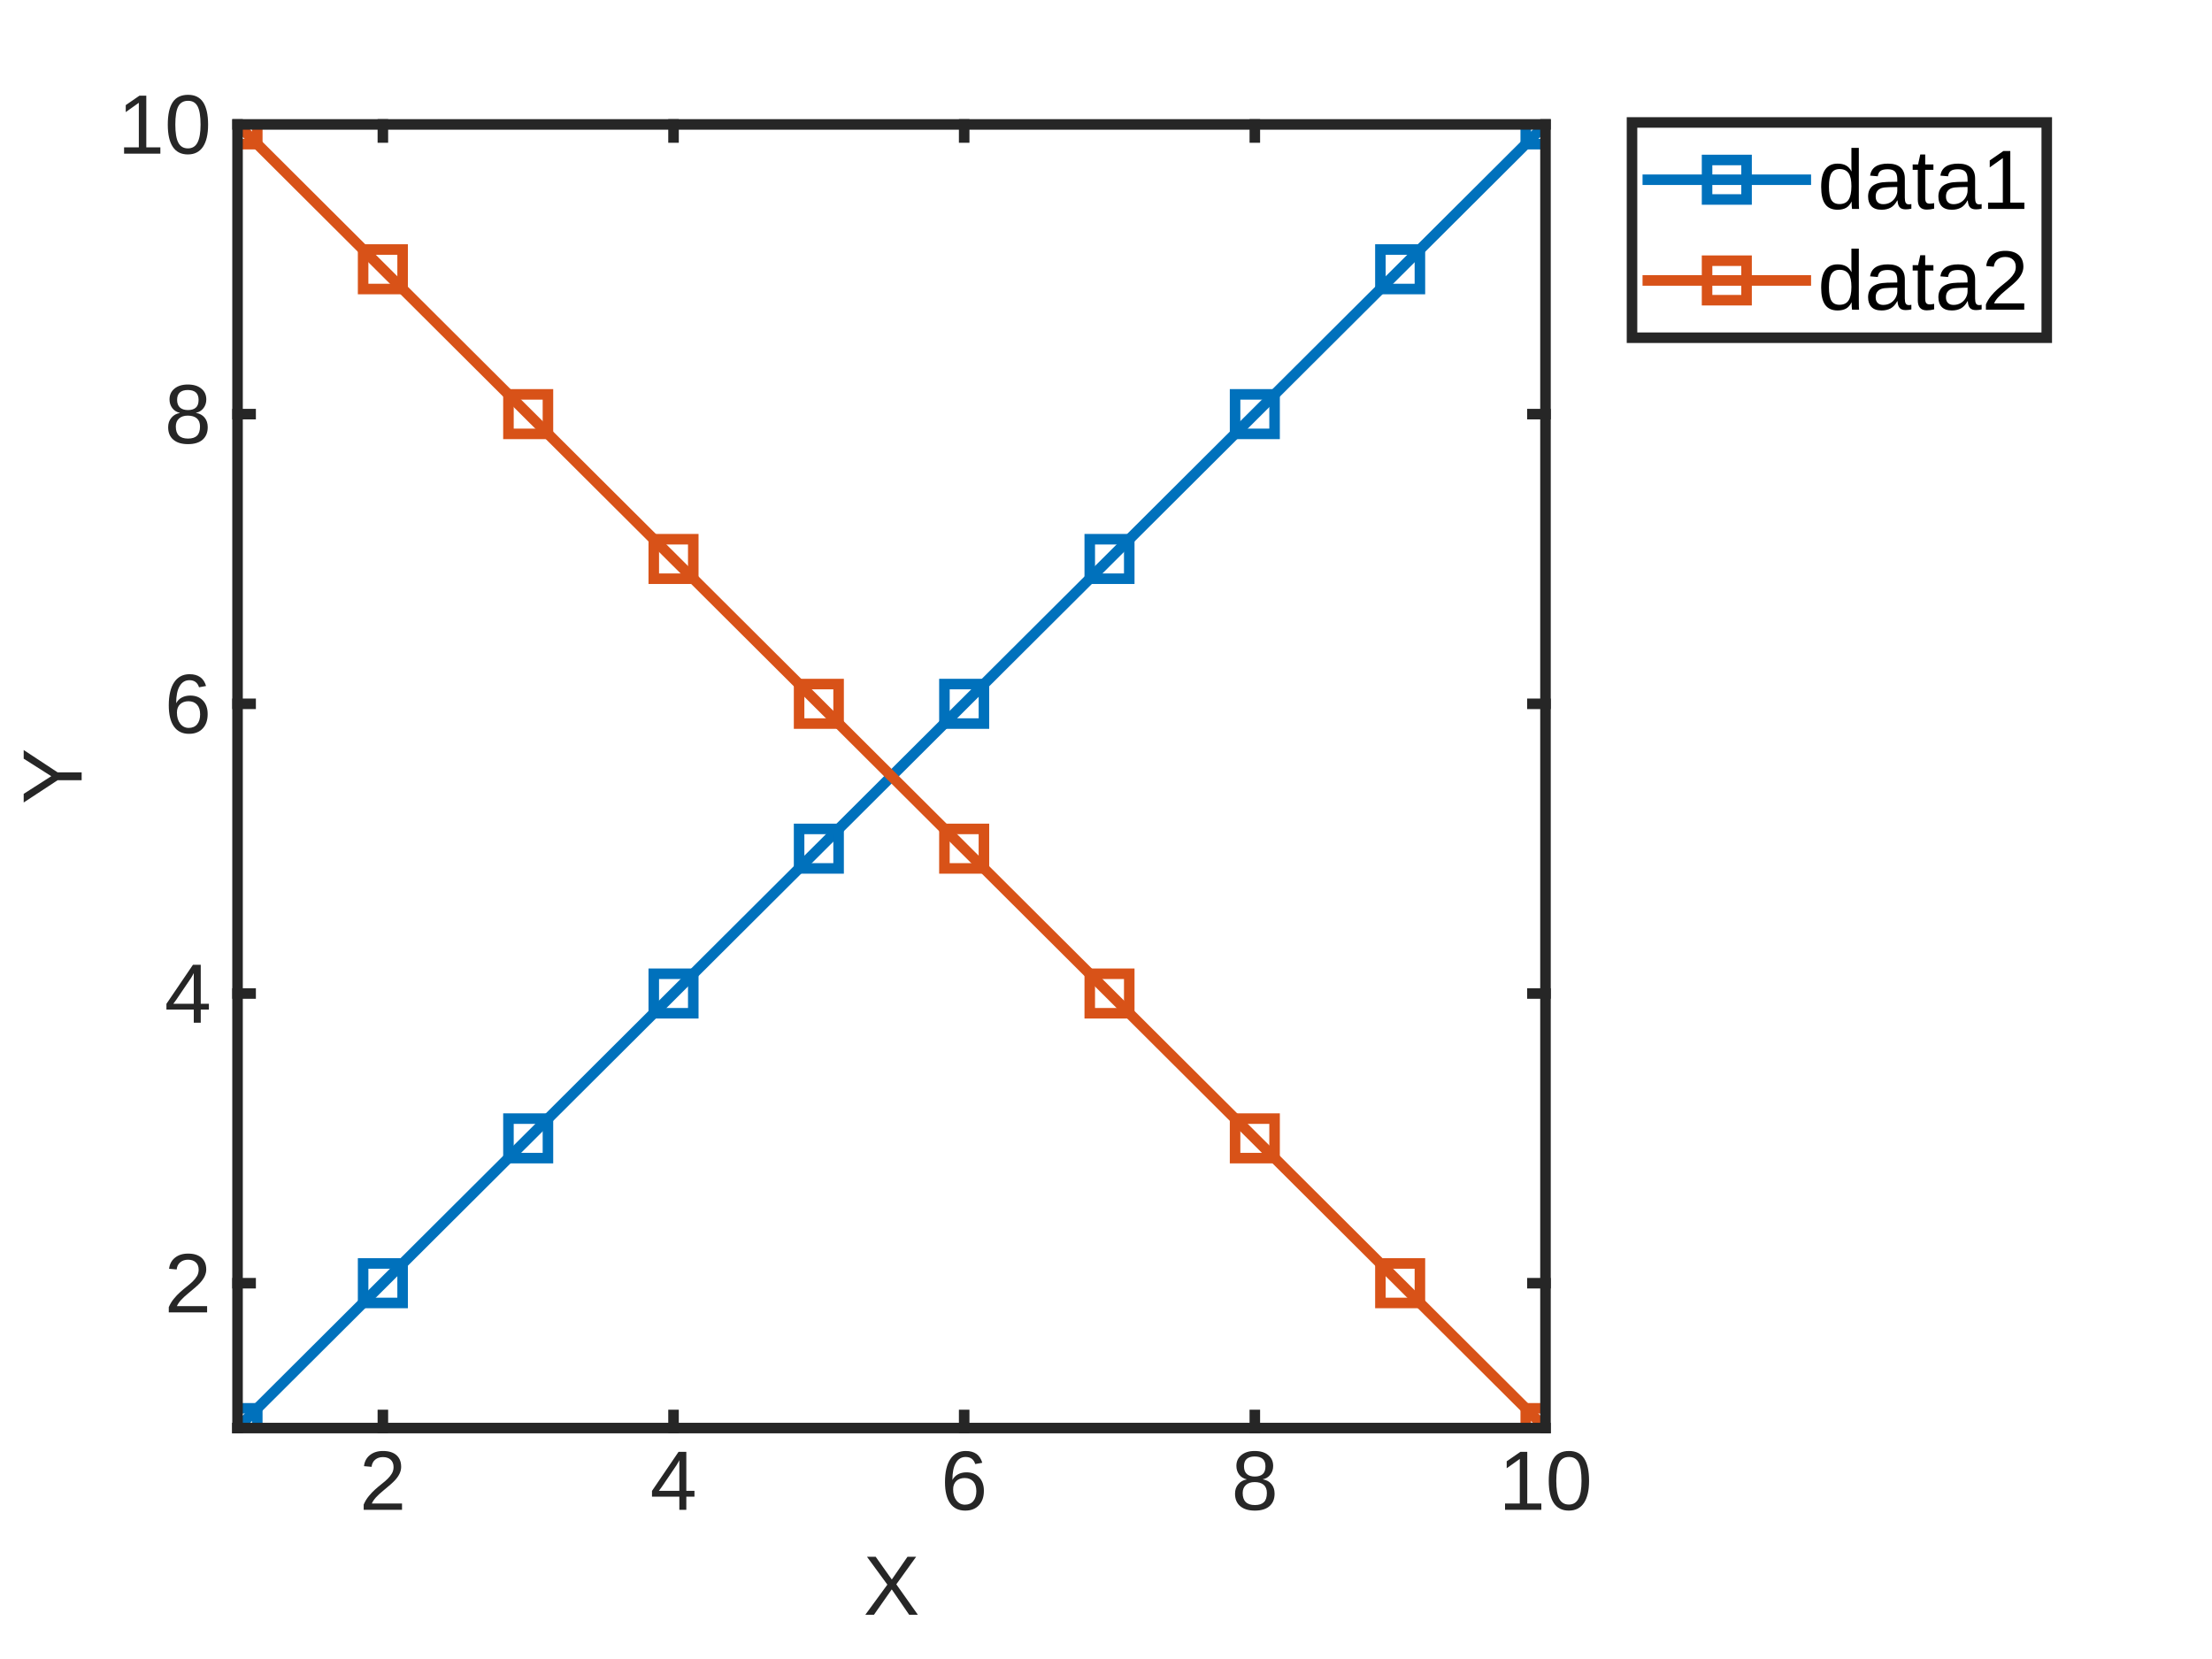
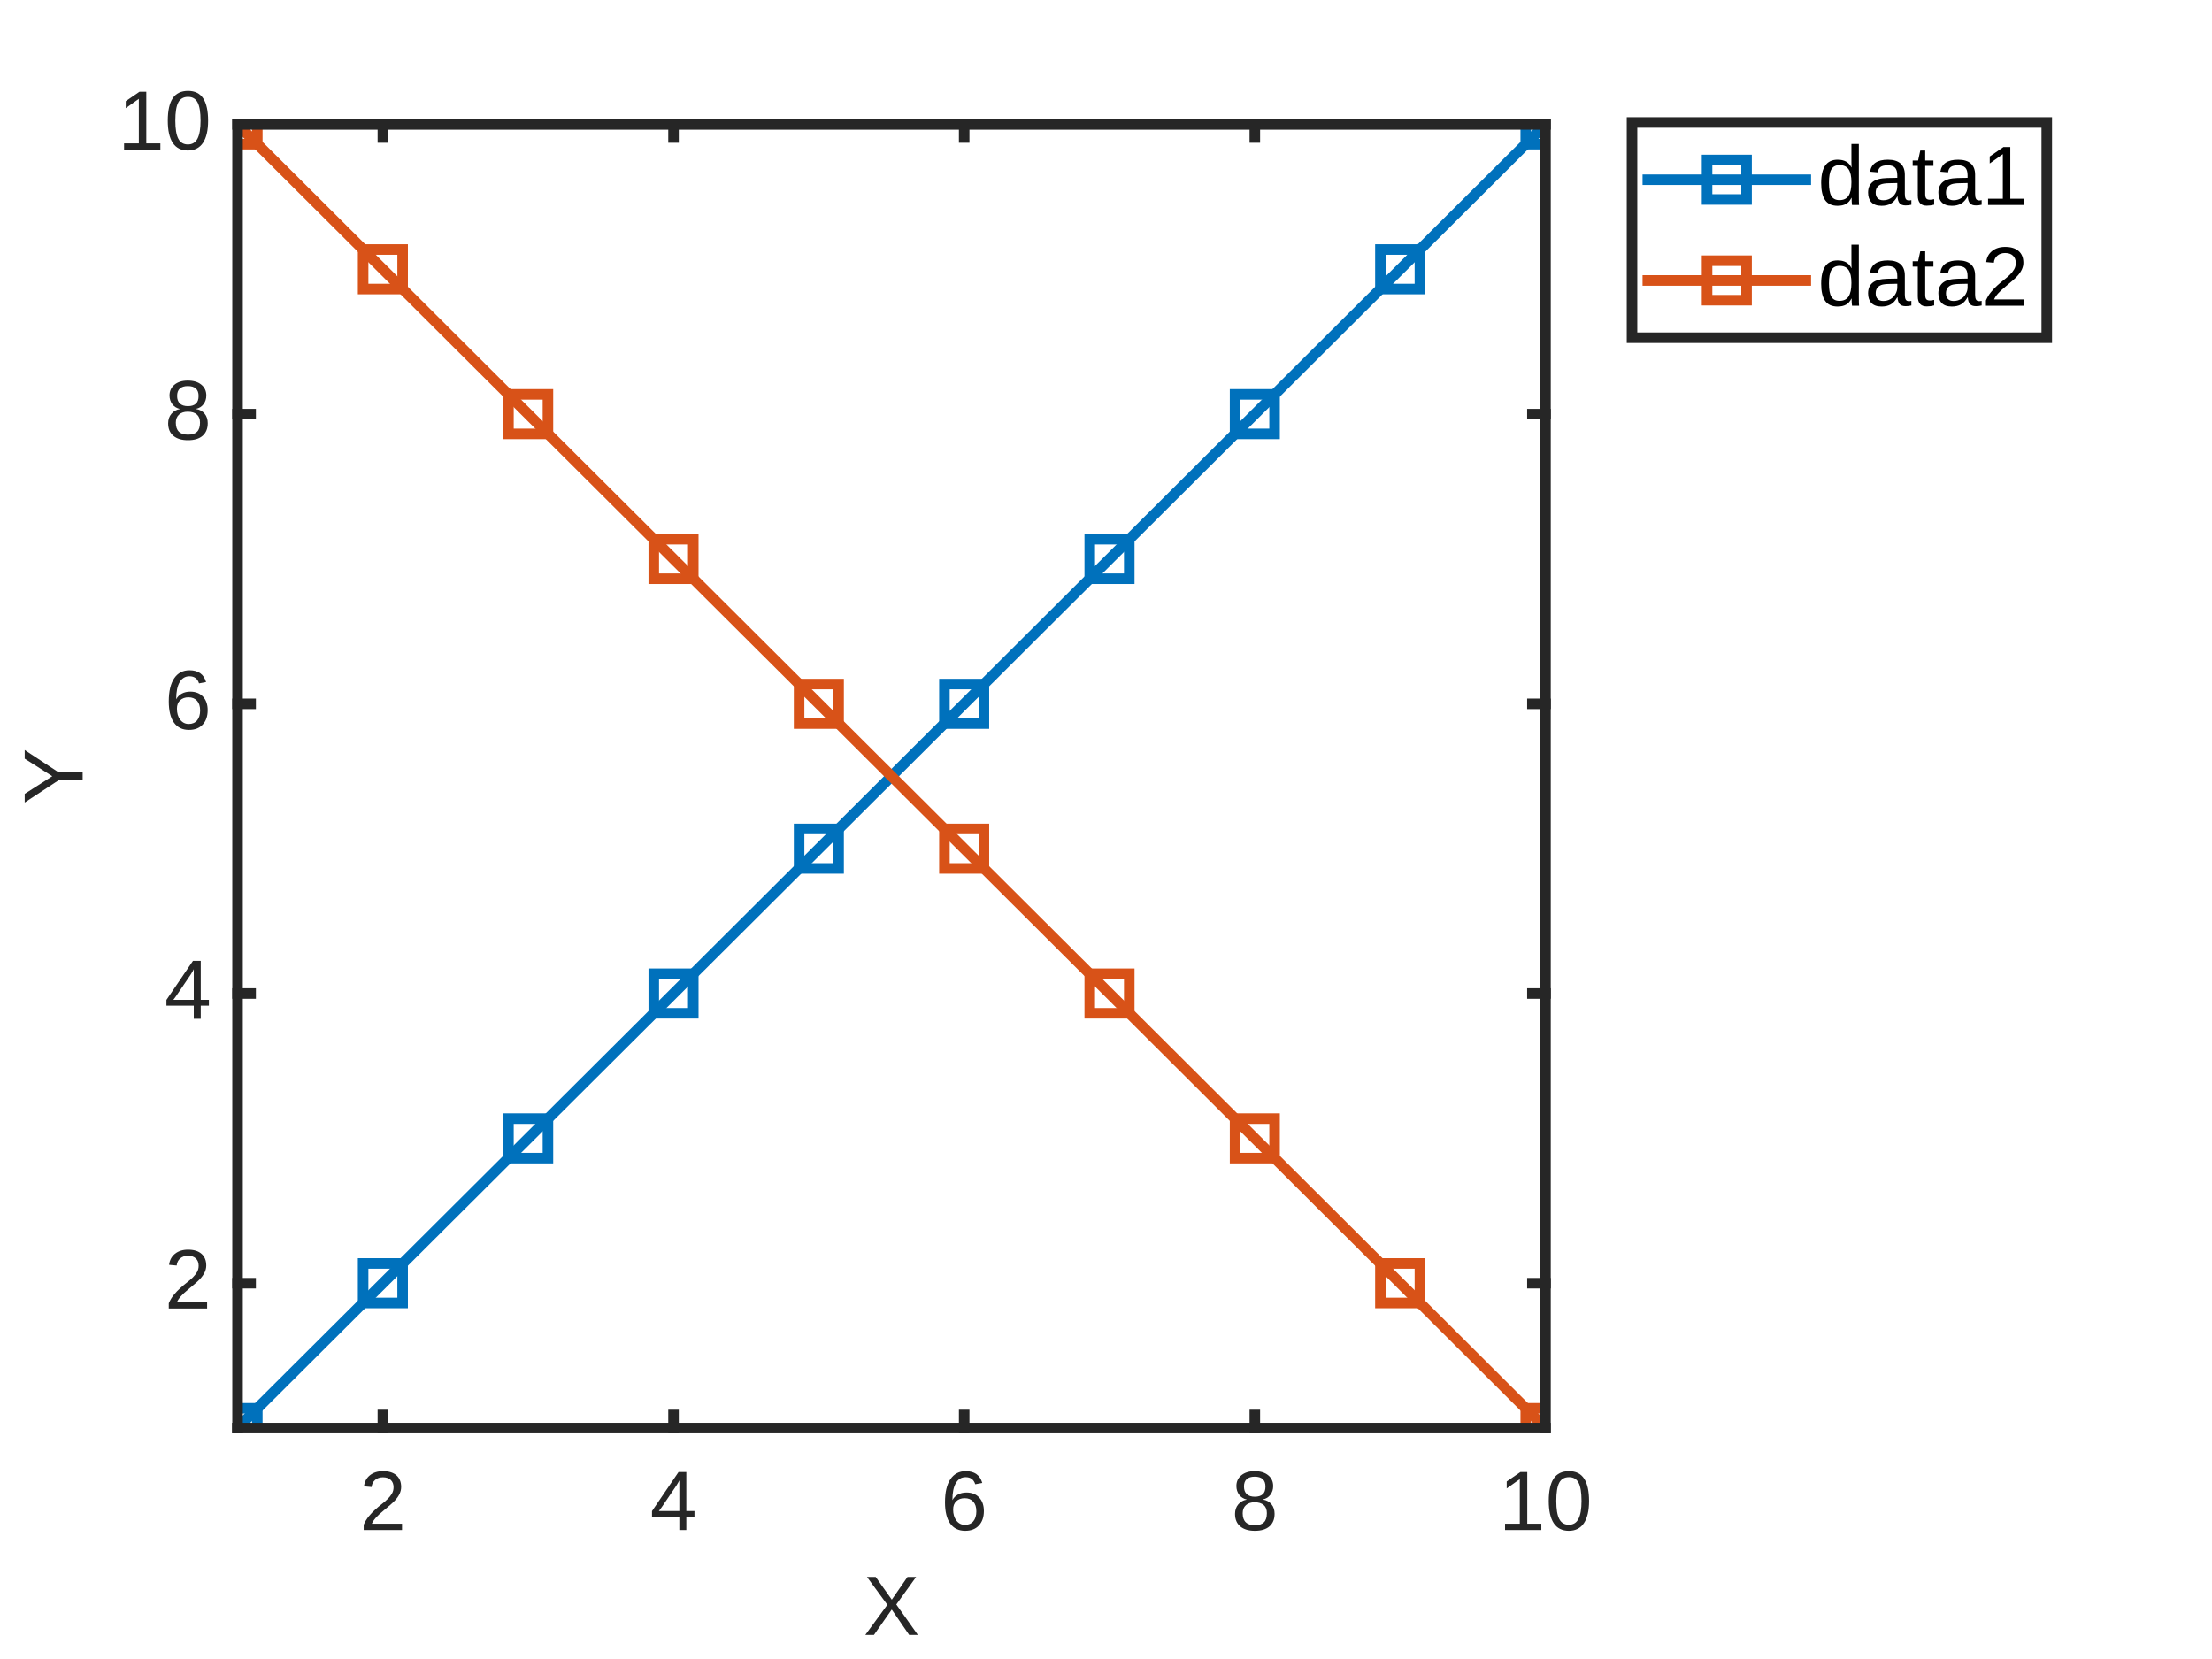
<svg xmlns="http://www.w3.org/2000/svg" preserveAspectRatio="xMinYMin meet" width="100%" height="100%" fill="none" viewBox="0 0 560.000 420.000" version="1.1">
  <g id="topgroup">
    <rect x="0" y="0" width="560.000" height="420.000" fill="#ffffff" stroke="none" />
    <g id="ID000000">
      <polygon fill="#ffffff" fill-opacity="1.000" stroke="none" points="60.137,361.533 391.262,361.533 391.262,31.500 60.137,31.500 " />
      <polygon fill="#ffffff" fill-opacity="1.000" stroke="none" points="60.137,31.500 391.262,31.500 391.262,31.500 60.137,31.500 " />
      <polygon fill="#ffffff" fill-opacity="1.000" stroke="none" points="60.137,361.533 60.137,361.533 60.137,31.500 60.137,31.500 " />
      <g>
        <g id="ID000002">
          <g transform="translate(25.190,196.517)">
            <g transform="rotate(-90.000)">
-               <text x="0.000" y="0.000" font-family="Arial" text-anchor="middle" dominant-baseline="text-after-edge" font-size="16.000pt" fill="#262626">
+               <text x="0.000" y="-0.2em" font-family="Arial" text-anchor="middle" dominant-baseline="auto" font-size="16.000pt" fill="#262626">
                <tspan>Y</tspan>
              </text>
            </g>
          </g>
        </g>
        <g id="ID000003">
          <g transform="translate(225.699,394.703)">
            <g transform="rotate(-0.000)">
-               <text x="0.000" y="0.000" font-family="Arial" text-anchor="middle" dominant-baseline="text-before-edge" font-size="16.000pt" fill="#262626">
+               <text x="0.000" y="0.9em" font-family="Arial" text-anchor="middle" dominant-baseline="auto" font-size="16.000pt" fill="#262626">
                <tspan>X</tspan>
              </text>
            </g>
          </g>
        </g>
        <g id="ID000004">
</g>
        <g id="ID000005" clip-path="url(#ID000001)">
          <polyline fill="none" stroke-linecap="square" stroke-linejoin="round" stroke="#0071bc" stroke-width="2.000pt" stroke-dasharray="none" stroke-opacity="1.000" points="60.137,361.533 96.928,324.863 133.720,288.193 170.512,251.522 207.303,214.852 244.095,178.181 280.887,141.511 317.678,104.841 354.470,68.170 391.262,31.500 " />
          <g>
            <polygon fill="none" stroke-linecap="square" stroke-linejoin="miter" stroke="#0071bc" stroke-width="2.000pt" stroke-opacity="1.000" stroke-dasharray="none" points="55.137,356.533 55.137,366.533 65.137,366.533 65.137,356.533 55.137,356.533 " />
            <polygon fill="none" stroke-linecap="square" stroke-linejoin="miter" stroke="#0071bc" stroke-width="2.000pt" stroke-opacity="1.000" stroke-dasharray="none" points="91.928,319.863 91.928,329.863 101.928,329.863 101.928,319.863 91.928,319.863 " />
            <polygon fill="none" stroke-linecap="square" stroke-linejoin="miter" stroke="#0071bc" stroke-width="2.000pt" stroke-opacity="1.000" stroke-dasharray="none" points="128.720,283.193 128.720,293.193 138.720,293.193 138.720,283.193 128.720,283.193 " />
            <polygon fill="none" stroke-linecap="square" stroke-linejoin="miter" stroke="#0071bc" stroke-width="2.000pt" stroke-opacity="1.000" stroke-dasharray="none" points="165.512,246.522 165.512,256.522 175.512,256.522 175.512,246.522 165.512,246.522 " />
            <polygon fill="none" stroke-linecap="square" stroke-linejoin="miter" stroke="#0071bc" stroke-width="2.000pt" stroke-opacity="1.000" stroke-dasharray="none" points="202.303,209.852 202.303,219.852 212.303,219.852 212.303,209.852 202.303,209.852 " />
            <polygon fill="none" stroke-linecap="square" stroke-linejoin="miter" stroke="#0071bc" stroke-width="2.000pt" stroke-opacity="1.000" stroke-dasharray="none" points="239.095,173.181 239.095,183.181 249.095,183.181 249.095,173.181 239.095,173.181 " />
            <polygon fill="none" stroke-linecap="square" stroke-linejoin="miter" stroke="#0071bc" stroke-width="2.000pt" stroke-opacity="1.000" stroke-dasharray="none" points="275.887,136.511 275.887,146.511 285.887,146.511 285.887,136.511 275.887,136.511 " />
            <polygon fill="none" stroke-linecap="square" stroke-linejoin="miter" stroke="#0071bc" stroke-width="2.000pt" stroke-opacity="1.000" stroke-dasharray="none" points="312.678,99.841 312.678,109.841 322.678,109.841 322.678,99.841 312.678,99.841 " />
            <polygon fill="none" stroke-linecap="square" stroke-linejoin="miter" stroke="#0071bc" stroke-width="2.000pt" stroke-opacity="1.000" stroke-dasharray="none" points="349.470,63.170 349.470,73.170 359.470,73.170 359.470,63.170 349.470,63.170 " />
            <polygon fill="none" stroke-linecap="square" stroke-linejoin="miter" stroke="#0071bc" stroke-width="2.000pt" stroke-opacity="1.000" stroke-dasharray="none" points="386.262,26.500 386.262,36.500 396.262,36.500 396.262,26.500 386.262,26.500 " />
          </g>
        </g>
        <g id="ID000006" clip-path="url(#ID000001)">
          <polyline fill="none" stroke-linecap="square" stroke-linejoin="round" stroke="#d85218" stroke-width="2.000pt" stroke-dasharray="none" stroke-opacity="1.000" points="60.137,31.500 96.928,68.170 133.720,104.841 170.512,141.511 207.303,178.181 244.095,214.852 280.887,251.522 317.678,288.193 354.470,324.863 391.262,361.533 " />
          <g>
            <polygon fill="none" stroke-linecap="square" stroke-linejoin="miter" stroke="#d85218" stroke-width="2.000pt" stroke-opacity="1.000" stroke-dasharray="none" points="55.137,26.500 55.137,36.500 65.137,36.500 65.137,26.500 55.137,26.500 " />
            <polygon fill="none" stroke-linecap="square" stroke-linejoin="miter" stroke="#d85218" stroke-width="2.000pt" stroke-opacity="1.000" stroke-dasharray="none" points="91.928,63.170 91.928,73.170 101.928,73.170 101.928,63.170 91.928,63.170 " />
            <polygon fill="none" stroke-linecap="square" stroke-linejoin="miter" stroke="#d85218" stroke-width="2.000pt" stroke-opacity="1.000" stroke-dasharray="none" points="128.720,99.841 128.720,109.841 138.720,109.841 138.720,99.841 128.720,99.841 " />
            <polygon fill="none" stroke-linecap="square" stroke-linejoin="miter" stroke="#d85218" stroke-width="2.000pt" stroke-opacity="1.000" stroke-dasharray="none" points="165.512,136.511 165.512,146.511 175.512,146.511 175.512,136.511 165.512,136.511 " />
            <polygon fill="none" stroke-linecap="square" stroke-linejoin="miter" stroke="#d85218" stroke-width="2.000pt" stroke-opacity="1.000" stroke-dasharray="none" points="202.303,173.181 202.303,183.181 212.303,183.181 212.303,173.181 202.303,173.181 " />
            <polygon fill="none" stroke-linecap="square" stroke-linejoin="miter" stroke="#d85218" stroke-width="2.000pt" stroke-opacity="1.000" stroke-dasharray="none" points="239.095,209.852 239.095,219.852 249.095,219.852 249.095,209.852 239.095,209.852 " />
            <polygon fill="none" stroke-linecap="square" stroke-linejoin="miter" stroke="#d85218" stroke-width="2.000pt" stroke-opacity="1.000" stroke-dasharray="none" points="275.887,246.522 275.887,256.522 285.887,256.522 285.887,246.522 275.887,246.522 " />
            <polygon fill="none" stroke-linecap="square" stroke-linejoin="miter" stroke="#d85218" stroke-width="2.000pt" stroke-opacity="1.000" stroke-dasharray="none" points="312.678,283.193 312.678,293.193 322.678,293.193 322.678,283.193 312.678,283.193 " />
            <polygon fill="none" stroke-linecap="square" stroke-linejoin="miter" stroke="#d85218" stroke-width="2.000pt" stroke-opacity="1.000" stroke-dasharray="none" points="349.470,319.863 349.470,329.863 359.470,329.863 359.470,319.863 349.470,319.863 " />
            <polygon fill="none" stroke-linecap="square" stroke-linejoin="miter" stroke="#d85218" stroke-width="2.000pt" stroke-opacity="1.000" stroke-dasharray="none" points="386.262,356.533 386.262,366.533 396.262,366.533 396.262,356.533 386.262,356.533 " />
          </g>
        </g>
        <clipPath id="ID000001">
          <rect x="60.137" y="31.500" width="331.125" height="330.033" />
        </clipPath>
      </g>
      <g>
        <polyline fill="none" stroke-linecap="square" stroke-linejoin="miter" stroke="#262626" stroke-width="2.000pt" stroke-dasharray="none" stroke-opacity="1.000" points="96.928,361.533 96.928,358.222 " />
        <polyline fill="none" stroke-linecap="square" stroke-linejoin="miter" stroke="#262626" stroke-width="2.000pt" stroke-dasharray="none" stroke-opacity="1.000" points="170.512,361.533 170.512,358.222 " />
        <polyline fill="none" stroke-linecap="square" stroke-linejoin="miter" stroke="#262626" stroke-width="2.000pt" stroke-dasharray="none" stroke-opacity="1.000" points="244.095,361.533 244.095,358.222 " />
        <polyline fill="none" stroke-linecap="square" stroke-linejoin="miter" stroke="#262626" stroke-width="2.000pt" stroke-dasharray="none" stroke-opacity="1.000" points="317.678,361.533 317.678,358.222 " />
        <polyline fill="none" stroke-linecap="square" stroke-linejoin="miter" stroke="#262626" stroke-width="2.000pt" stroke-dasharray="none" stroke-opacity="1.000" points="60.137,361.533 391.262,361.533 " />
        <polyline fill="none" stroke-linecap="square" stroke-linejoin="miter" stroke="#262626" stroke-width="2.000pt" stroke-dasharray="none" stroke-opacity="1.000" points="96.928,31.500 96.928,34.811 " />
        <polyline fill="none" stroke-linecap="square" stroke-linejoin="miter" stroke="#262626" stroke-width="2.000pt" stroke-dasharray="none" stroke-opacity="1.000" points="170.512,31.500 170.512,34.811 " />
        <polyline fill="none" stroke-linecap="square" stroke-linejoin="miter" stroke="#262626" stroke-width="2.000pt" stroke-dasharray="none" stroke-opacity="1.000" points="244.095,31.500 244.095,34.811 " />
        <polyline fill="none" stroke-linecap="square" stroke-linejoin="miter" stroke="#262626" stroke-width="2.000pt" stroke-dasharray="none" stroke-opacity="1.000" points="317.678,31.500 317.678,34.811 " />
        <polyline fill="none" stroke-linecap="square" stroke-linejoin="miter" stroke="#262626" stroke-width="2.000pt" stroke-dasharray="none" stroke-opacity="1.000" points="60.137,31.500 391.262,31.500 " />
        <g transform="translate(96.928,368.134)">
          <g transform="rotate(-0.000)">
-             <text x="0.000" y="0.000" font-family="Arial" text-anchor="middle" dominant-baseline="text-before-edge" font-size="16.000pt" fill="#262626">
+             <text x="0.000" y="0.9em" font-family="Arial" text-anchor="middle" dominant-baseline="auto" font-size="16.000pt" fill="#262626">
              <tspan>2</tspan>
            </text>
          </g>
        </g>
        <g transform="translate(170.512,368.134)">
          <g transform="rotate(-0.000)">
-             <text x="0.000" y="0.000" font-family="Arial" text-anchor="middle" dominant-baseline="text-before-edge" font-size="16.000pt" fill="#262626">
+             <text x="0.000" y="0.9em" font-family="Arial" text-anchor="middle" dominant-baseline="auto" font-size="16.000pt" fill="#262626">
              <tspan>4</tspan>
            </text>
          </g>
        </g>
        <g transform="translate(244.095,368.134)">
          <g transform="rotate(-0.000)">
-             <text x="0.000" y="0.000" font-family="Arial" text-anchor="middle" dominant-baseline="text-before-edge" font-size="16.000pt" fill="#262626">
+             <text x="0.000" y="0.9em" font-family="Arial" text-anchor="middle" dominant-baseline="auto" font-size="16.000pt" fill="#262626">
              <tspan>6</tspan>
            </text>
          </g>
        </g>
        <g transform="translate(317.678,368.134)">
          <g transform="rotate(-0.000)">
-             <text x="0.000" y="0.000" font-family="Arial" text-anchor="middle" dominant-baseline="text-before-edge" font-size="16.000pt" fill="#262626">
+             <text x="0.000" y="0.9em" font-family="Arial" text-anchor="middle" dominant-baseline="auto" font-size="16.000pt" fill="#262626">
              <tspan>8</tspan>
            </text>
          </g>
        </g>
        <g transform="translate(391.262,368.134)">
          <g transform="rotate(-0.000)">
-             <text x="0.000" y="0.000" font-family="Arial" text-anchor="middle" dominant-baseline="text-before-edge" font-size="16.000pt" fill="#262626">
+             <text x="0.000" y="0.9em" font-family="Arial" text-anchor="middle" dominant-baseline="auto" font-size="16.000pt" fill="#262626">
              <tspan>10</tspan>
            </text>
          </g>
        </g>
        <polyline fill="none" stroke-linecap="square" stroke-linejoin="miter" stroke="#262626" stroke-width="2.000pt" stroke-dasharray="none" stroke-opacity="1.000" points="60.137,324.863 63.448,324.863 " />
        <polyline fill="none" stroke-linecap="square" stroke-linejoin="miter" stroke="#262626" stroke-width="2.000pt" stroke-dasharray="none" stroke-opacity="1.000" points="60.137,251.522 63.448,251.522 " />
        <polyline fill="none" stroke-linecap="square" stroke-linejoin="miter" stroke="#262626" stroke-width="2.000pt" stroke-dasharray="none" stroke-opacity="1.000" points="60.137,178.181 63.448,178.181 " />
        <polyline fill="none" stroke-linecap="square" stroke-linejoin="miter" stroke="#262626" stroke-width="2.000pt" stroke-dasharray="none" stroke-opacity="1.000" points="60.137,104.841 63.448,104.841 " />
        <polyline fill="none" stroke-linecap="square" stroke-linejoin="miter" stroke="#262626" stroke-width="2.000pt" stroke-dasharray="none" stroke-opacity="1.000" points="60.137,361.533 60.137,31.500 " />
        <polyline fill="none" stroke-linecap="square" stroke-linejoin="miter" stroke="#262626" stroke-width="2.000pt" stroke-dasharray="none" stroke-opacity="1.000" points="391.262,324.863 387.950,324.863 " />
        <polyline fill="none" stroke-linecap="square" stroke-linejoin="miter" stroke="#262626" stroke-width="2.000pt" stroke-dasharray="none" stroke-opacity="1.000" points="391.262,251.522 387.950,251.522 " />
        <polyline fill="none" stroke-linecap="square" stroke-linejoin="miter" stroke="#262626" stroke-width="2.000pt" stroke-dasharray="none" stroke-opacity="1.000" points="391.262,178.181 387.950,178.181 " />
        <polyline fill="none" stroke-linecap="square" stroke-linejoin="miter" stroke="#262626" stroke-width="2.000pt" stroke-dasharray="none" stroke-opacity="1.000" points="391.262,104.841 387.950,104.841 " />
        <polyline fill="none" stroke-linecap="square" stroke-linejoin="miter" stroke="#262626" stroke-width="2.000pt" stroke-dasharray="none" stroke-opacity="1.000" points="391.262,361.533 391.262,31.500 " />
        <g transform="translate(53.514,324.863)">
          <g transform="rotate(-0.000)">
-             <text x="0.000" y="0.000" font-family="Arial" text-anchor="end" dominant-baseline="central" font-size="16.000pt" fill="#262626">
+             <text x="0.000" y="0.3em" font-family="Arial" text-anchor="end" dominant-baseline="auto" font-size="16.000pt" fill="#262626">
              <tspan>2</tspan>
            </text>
          </g>
        </g>
        <g transform="translate(53.514,251.522)">
          <g transform="rotate(-0.000)">
-             <text x="0.000" y="0.000" font-family="Arial" text-anchor="end" dominant-baseline="central" font-size="16.000pt" fill="#262626">
+             <text x="0.000" y="0.3em" font-family="Arial" text-anchor="end" dominant-baseline="auto" font-size="16.000pt" fill="#262626">
              <tspan>4</tspan>
            </text>
          </g>
        </g>
        <g transform="translate(53.514,178.181)">
          <g transform="rotate(-0.000)">
-             <text x="0.000" y="0.000" font-family="Arial" text-anchor="end" dominant-baseline="central" font-size="16.000pt" fill="#262626">
+             <text x="0.000" y="0.3em" font-family="Arial" text-anchor="end" dominant-baseline="auto" font-size="16.000pt" fill="#262626">
              <tspan>6</tspan>
            </text>
          </g>
        </g>
        <g transform="translate(53.514,104.841)">
          <g transform="rotate(-0.000)">
-             <text x="0.000" y="0.000" font-family="Arial" text-anchor="end" dominant-baseline="central" font-size="16.000pt" fill="#262626">
+             <text x="0.000" y="0.3em" font-family="Arial" text-anchor="end" dominant-baseline="auto" font-size="16.000pt" fill="#262626">
              <tspan>8</tspan>
            </text>
          </g>
        </g>
        <g transform="translate(53.514,31.500)">
          <g transform="rotate(-0.000)">
-             <text x="0.000" y="0.000" font-family="Arial" text-anchor="end" dominant-baseline="central" font-size="16.000pt" fill="#262626">
+             <text x="0.000" y="0.3em" font-family="Arial" text-anchor="end" dominant-baseline="auto" font-size="16.000pt" fill="#262626">
              <tspan>10</tspan>
            </text>
          </g>
        </g>
        <polyline fill="none" stroke-linecap="square" stroke-linejoin="miter" stroke="#262626" stroke-width="2.000pt" stroke-dasharray="none" stroke-opacity="1.000" points="60.137,361.533 60.137,361.533 " />
      </g>
    </g>
    <g id="ID000007">
      <clipPath id="ID000008">
        <rect x="413.167" y="31.000" width="105.000" height="54.500" />
      </clipPath>
      <g id="ID000009">
        <rect fill="#ffffff" stroke-linecap="square" stroke-linejoin="miter" stroke="#262626" stroke-width="2.000pt" stroke-dasharray="none" stroke-opacity="1.000" x="413.167" y="31.000" width="105.000" height="54.500" />
      </g>
      <g id="ID000010" clip-path="url(#ID000008)">
        <g>
          <polygon fill="none" stroke-linecap="square" stroke-linejoin="miter" stroke="#d85218" stroke-width="2.000pt" stroke-opacity="1.000" stroke-dasharray="none" points="432.167,66.000 432.167,76.000 442.167,76.000 442.167,66.000 432.167,66.000 " />
        </g>
      </g>
      <g id="ID000011" clip-path="url(#ID000008)">
        <polyline fill="none" stroke-linecap="square" stroke-linejoin="round" stroke="#d85218" stroke-width="2.000pt" stroke-dasharray="none" stroke-opacity="1.000" points="417.167,71.000 457.167,71.000 " />
      </g>
      <g id="ID000012" clip-path="url(#ID000008)">
        <g>
          <polygon fill="none" stroke-linecap="square" stroke-linejoin="miter" stroke="#0071bc" stroke-width="2.000pt" stroke-opacity="1.000" stroke-dasharray="none" points="432.167,40.500 432.167,50.500 442.167,50.500 442.167,40.500 432.167,40.500 " />
        </g>
      </g>
      <g id="ID000013" clip-path="url(#ID000008)">
        <polyline fill="none" stroke-linecap="square" stroke-linejoin="round" stroke="#0071bc" stroke-width="2.000pt" stroke-dasharray="none" stroke-opacity="1.000" points="417.167,45.500 457.167,45.500 " />
      </g>
      <g id="ID000014">
        <g transform="translate(460.167,71.000)">
          <g transform="rotate(-0.000)">
-             <text x="0.000" y="0.000" font-family="Arial" text-anchor="start" dominant-baseline="central" font-size="16.000pt" fill="#000000">
+             <text x="0.000" y="0.3em" font-family="Arial" text-anchor="start" dominant-baseline="auto" font-size="16.000pt" fill="#000000">
              <tspan>data2</tspan>
            </text>
          </g>
        </g>
      </g>
      <g id="ID000015">
        <g transform="translate(460.167,45.500)">
          <g transform="rotate(-0.000)">
-             <text x="0.000" y="0.000" font-family="Arial" text-anchor="start" dominant-baseline="central" font-size="16.000pt" fill="#000000">
+             <text x="0.000" y="0.3em" font-family="Arial" text-anchor="start" dominant-baseline="auto" font-size="16.000pt" fill="#000000">
              <tspan>data1</tspan>
            </text>
          </g>
        </g>
      </g>
    </g>
  </g>
</svg>
